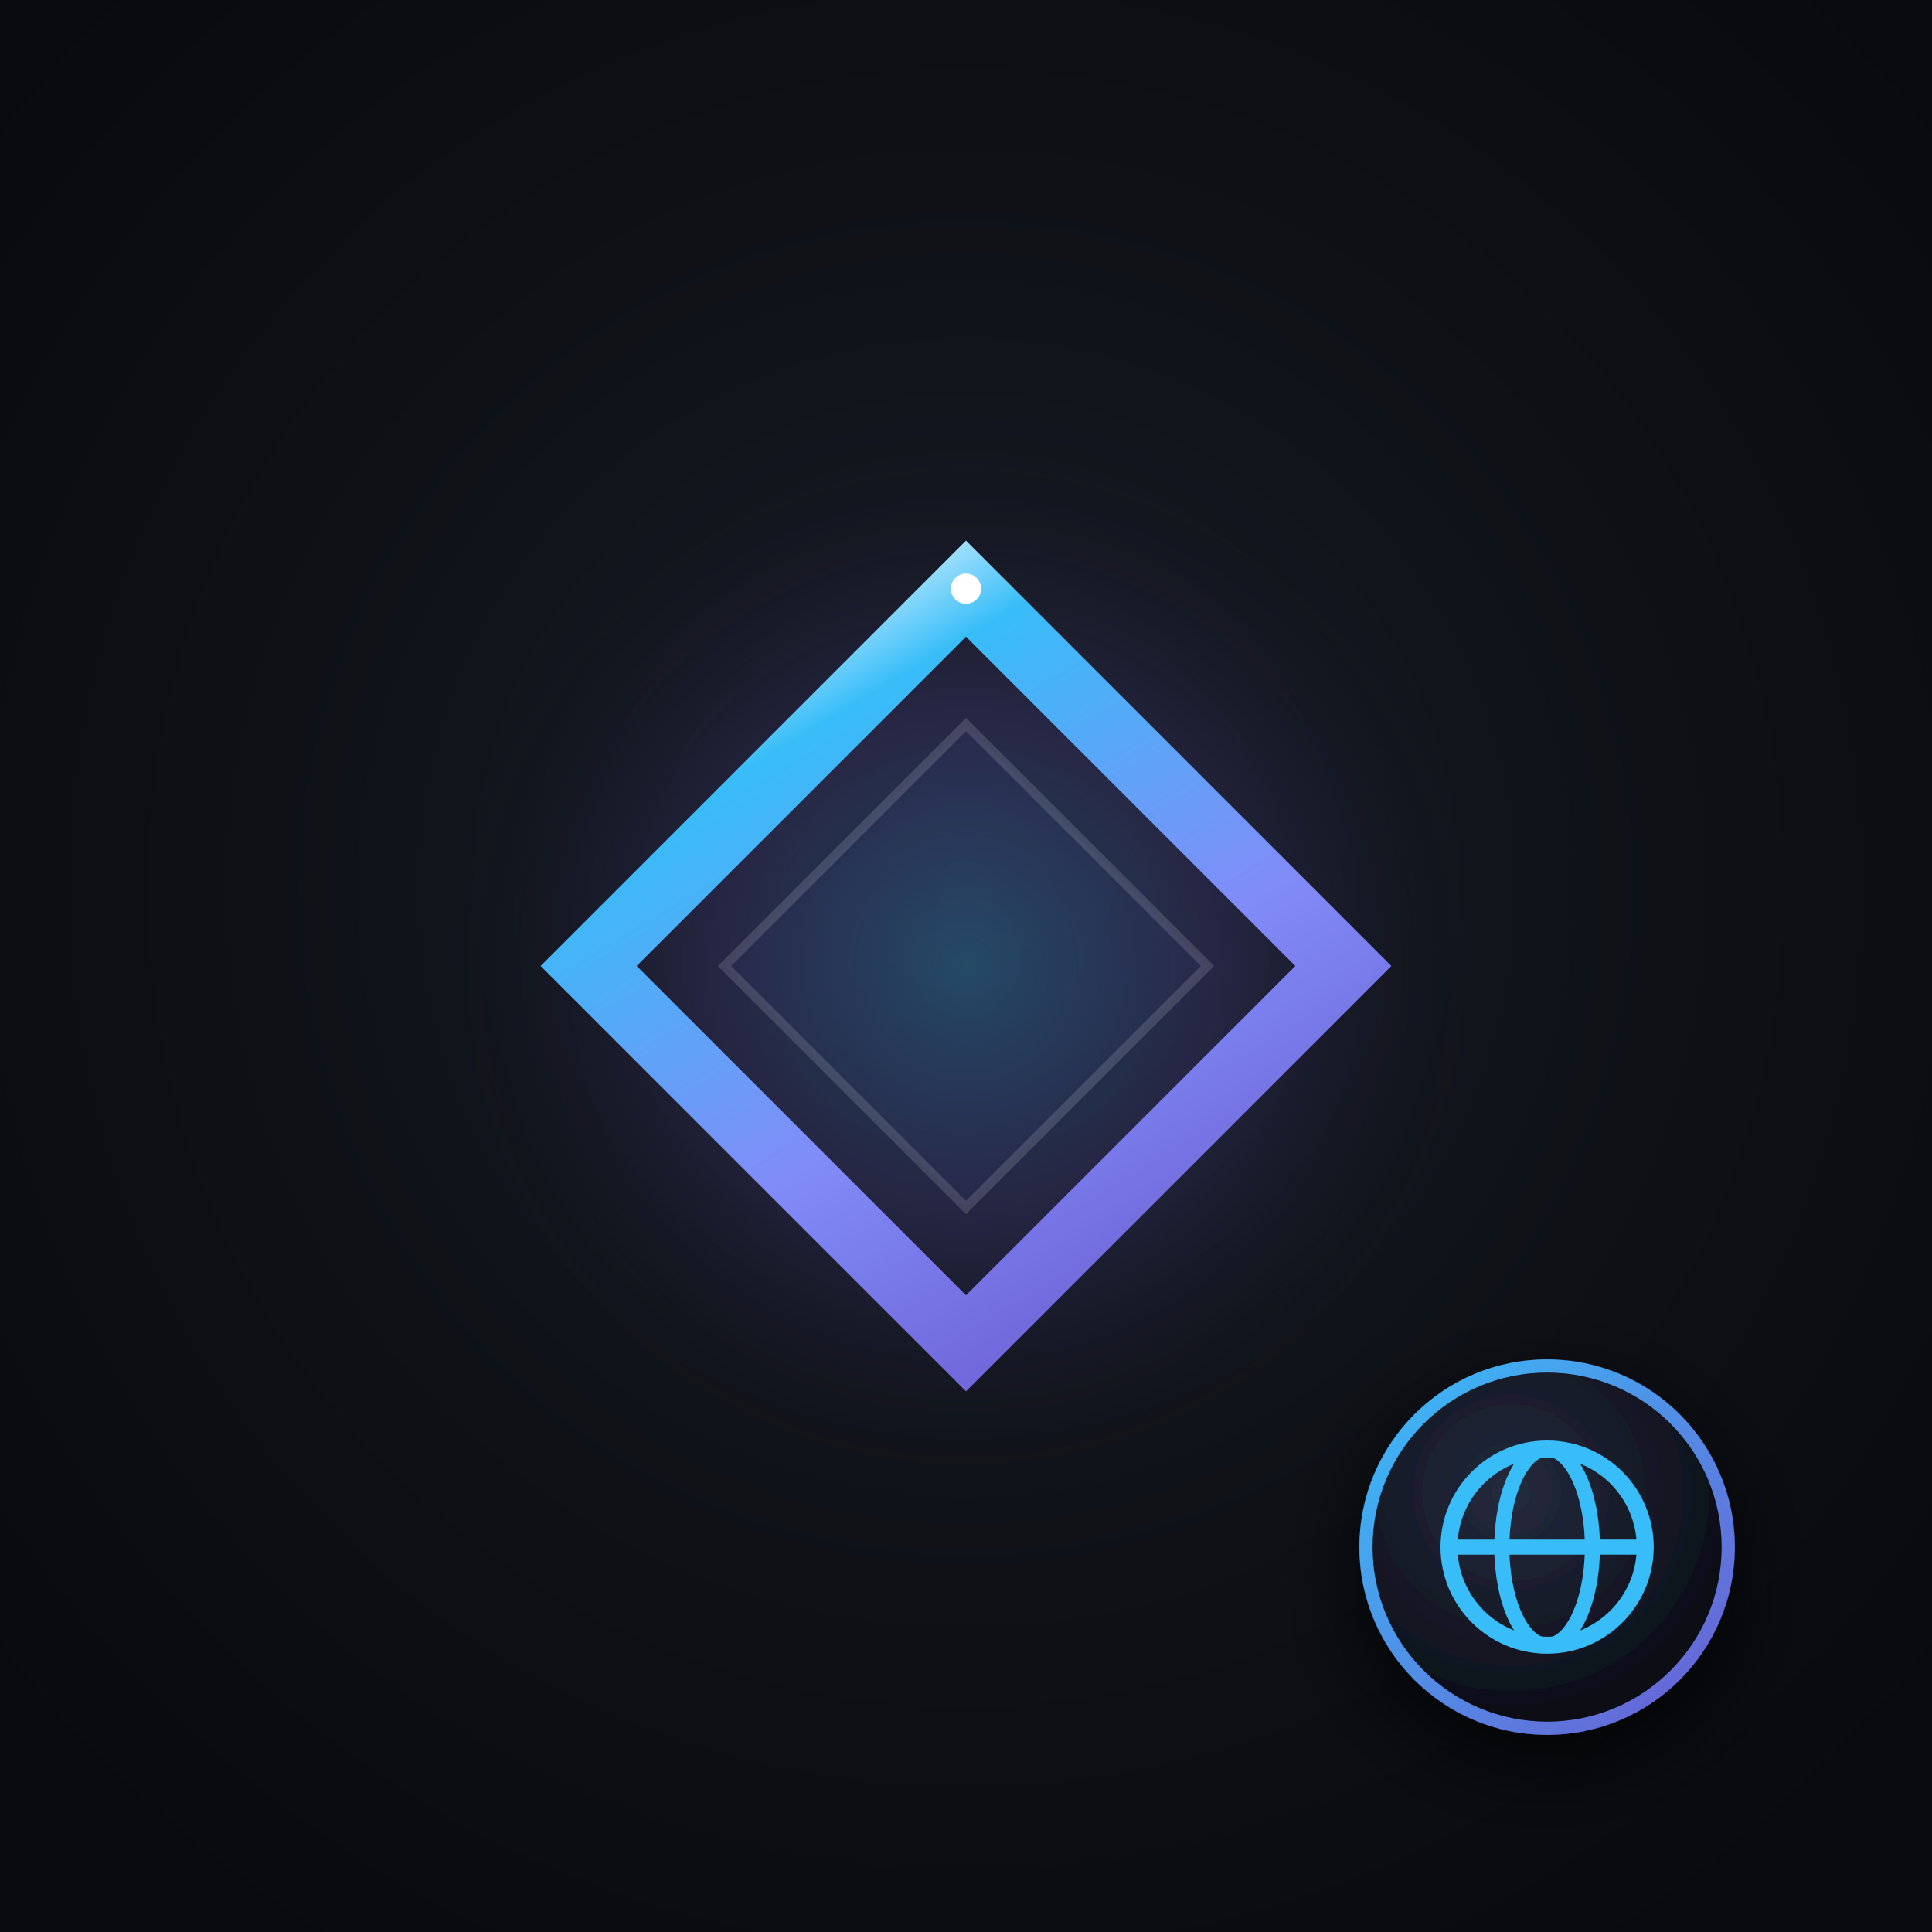
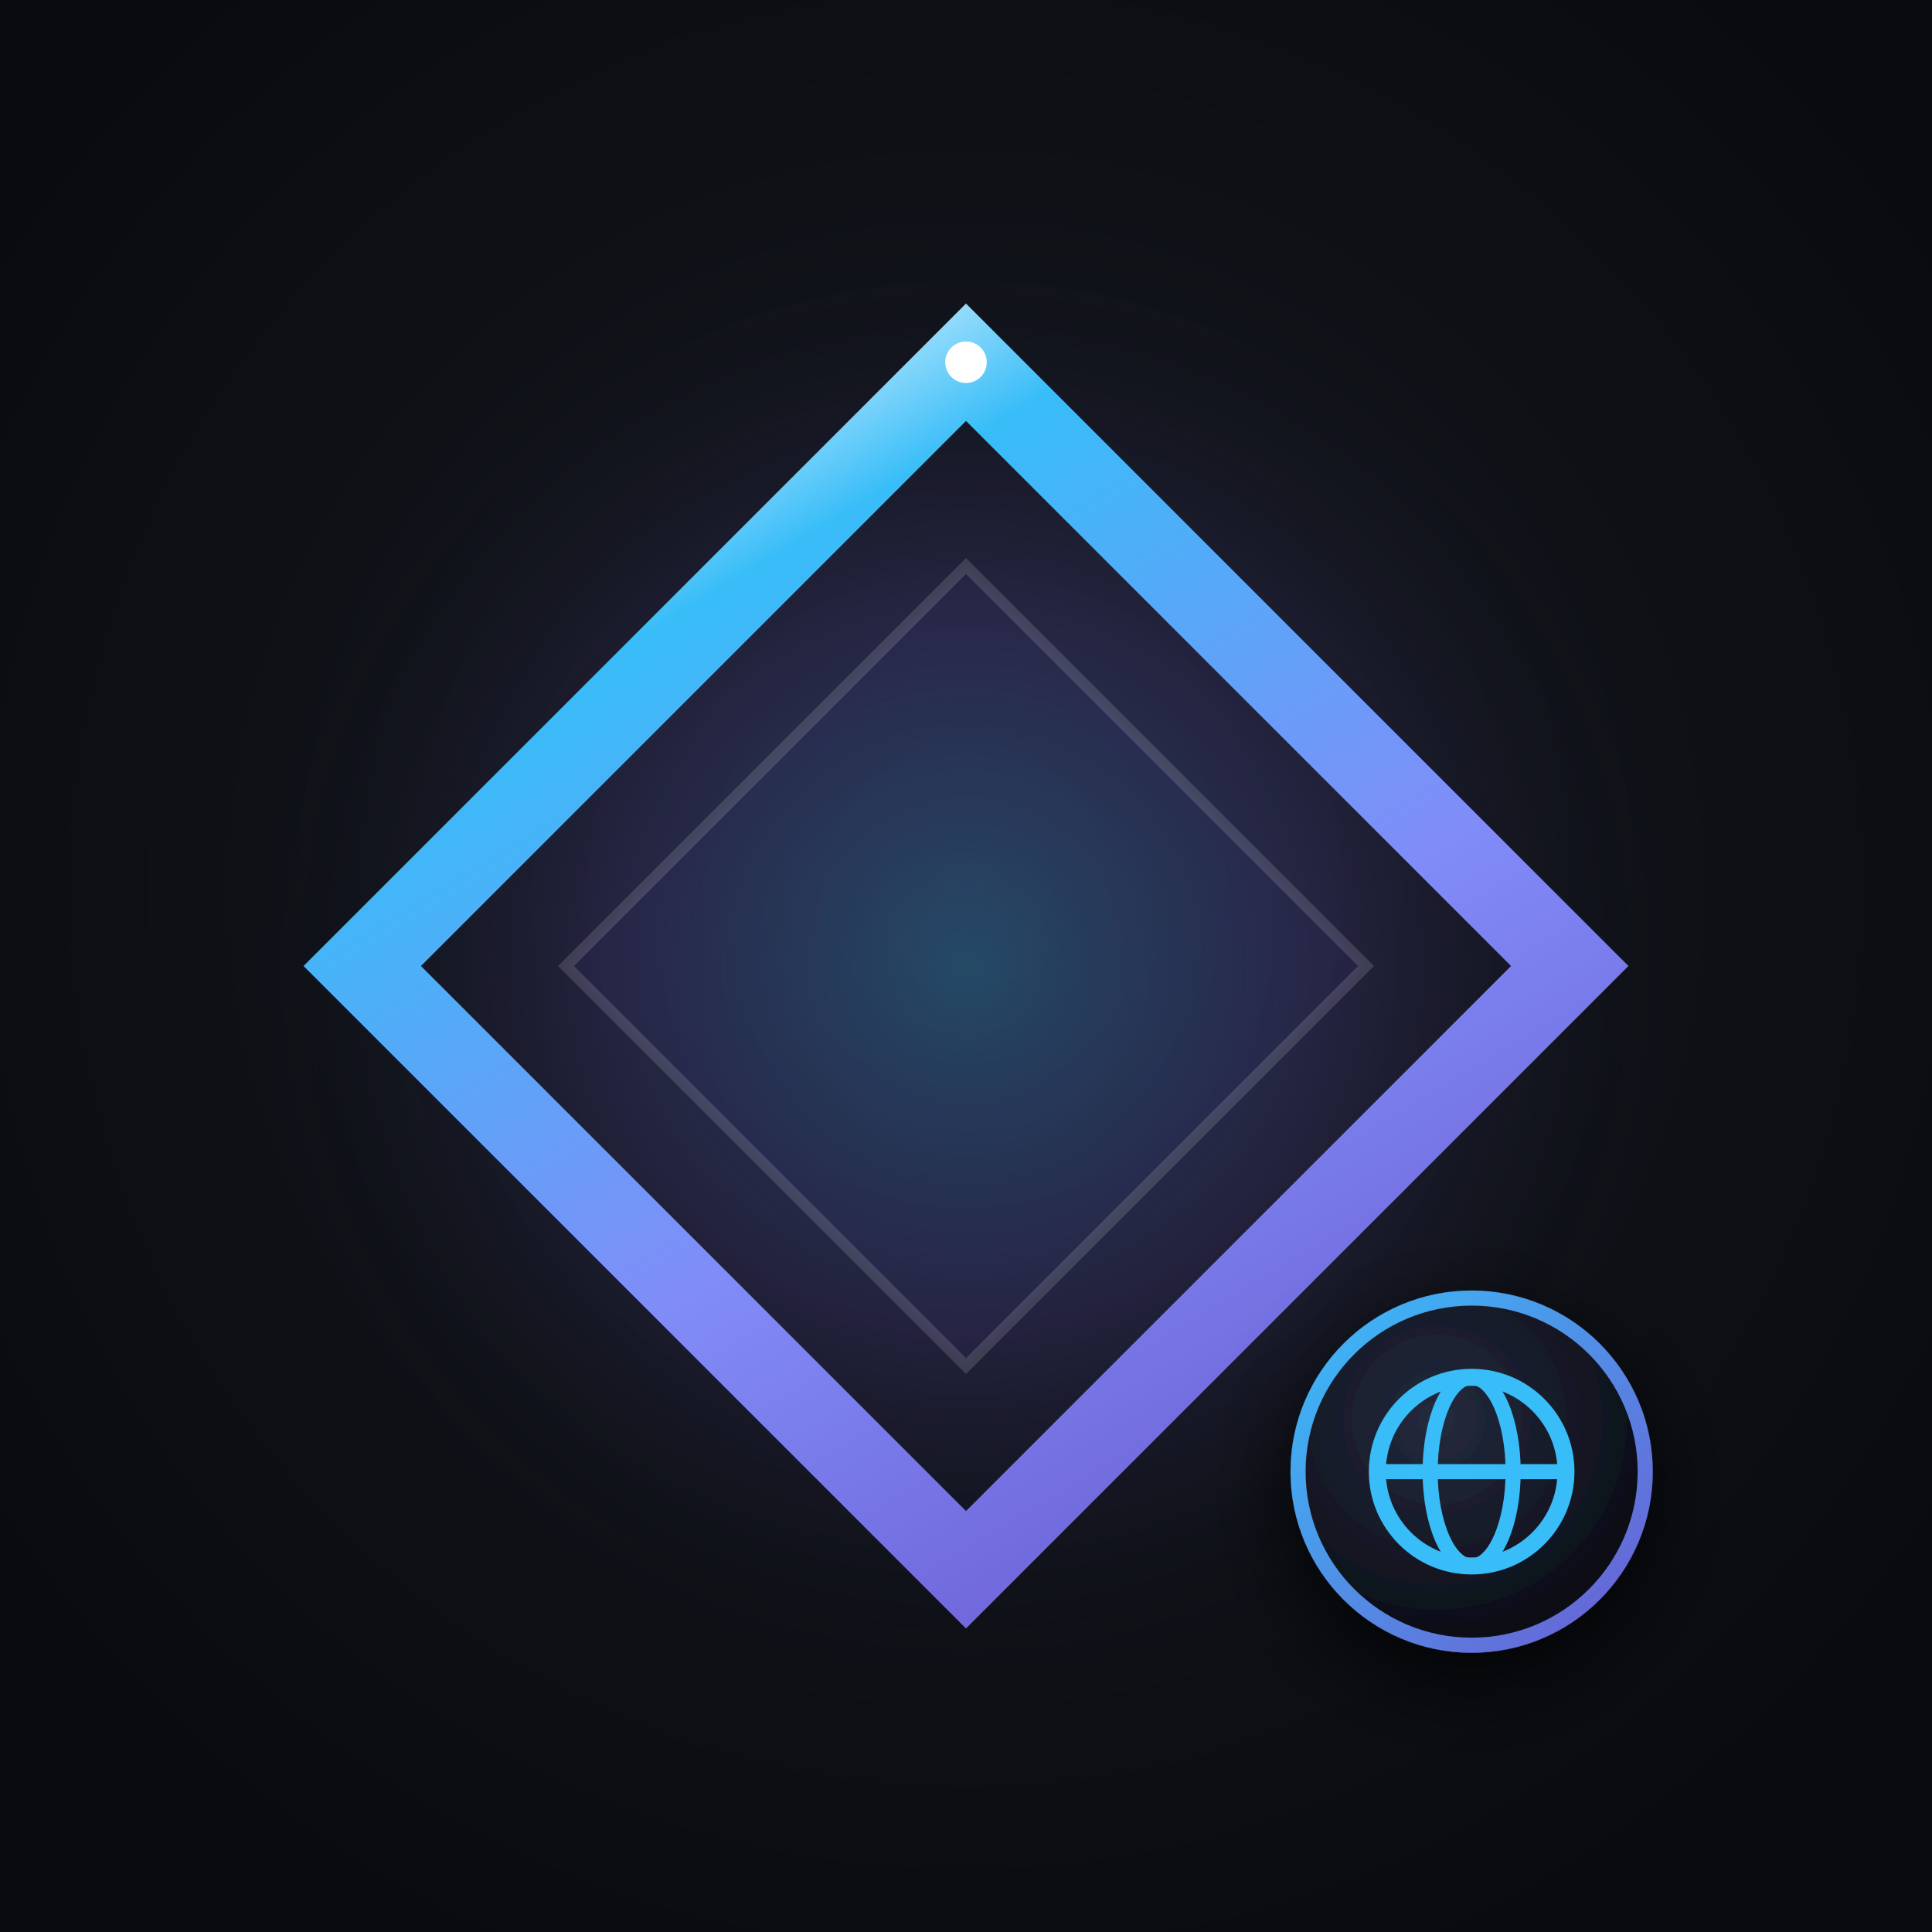
<svg xmlns="http://www.w3.org/2000/svg" viewBox="0 0 512 512" width="100%" height="100%">
  <defs>
    <radialGradient id="pwaIconBgGrad" cx="50%" cy="46%" r="65%">
      <stop offset="0%" stop-color="#191D28" />
      <stop offset="55%" stop-color="#0F1117" />
      <stop offset="100%" stop-color="#080A0E" />
    </radialGradient>
    <linearGradient id="pwaIconDiamondGrad" x1="20%" y1="0%" x2="80%" y2="100%">
      <stop offset="0%" stop-color="#FFFFFF" />
      <stop offset="18%" stop-color="#38BDF8" />
      <stop offset="60%" stop-color="#818CF8" />
      <stop offset="100%" stop-color="#6C5DD3" />
    </linearGradient>
    <radialGradient id="pwaIconGlow" cx="50%" cy="50%" r="50%">
      <stop offset="0%" stop-color="rgba(56, 189, 248, 0.28)" />
      <stop offset="50%" stop-color="rgba(108, 93, 211, 0.18)" />
      <stop offset="100%" stop-color="rgba(15, 17, 23, 0)" />
    </radialGradient>
    <linearGradient id="pwaBadgeGrad" x1="0%" y1="0%" x2="100%" y2="100%">
      <stop offset="0%" stop-color="#38BDF8" />
      <stop offset="100%" stop-color="#6C5DD3" />
    </linearGradient>
    <radialGradient id="pwaBadgeBg" cx="40%" cy="35%" r="70%">
      <stop offset="0%" stop-color="#242B3E" />
      <stop offset="70%" stop-color="#111420" />
      <stop offset="100%" stop-color="#090B12" />
    </radialGradient>
    <filter id="pwaBadgeDropShadow" x="-30%" y="-30%" width="160%" height="160%">
      <feDropShadow dx="0" dy="8" stdDeviation="12" flood-color="#000000" flood-opacity="0.8" />
    </filter>
  </defs>
  <rect width="512" height="512" fill="url(#pwaIconBgGrad)" />
-   <circle cx="256" cy="256" r="140" fill="url(#pwaIconGlow)" />
-   <polygon points="256,192 320,256 256,320 192,256" fill="rgba(108, 93, 211, 0.05)" stroke="rgba(255, 255, 255, 0.14)" stroke-width="2.5" stroke-linejoin="miter" stroke-miterlimit="10" />
-   <polygon points="256,156 356,256 256,356 156,256" fill="none" stroke="url(#pwaIconDiamondGrad)" stroke-width="18" stroke-linejoin="miter" stroke-miterlimit="10" />
-   <circle cx="256" cy="156" r="4" fill="#FFFFFF" />
+   <circle cx="256" cy="256" r="190" fill="url(#pwaIconGlow)" />
+   <polygon points="256,150 362,256 256,362 150,256" fill="rgba(108, 93, 211, 0.05)" stroke="rgba(255, 255, 255, 0.14)" stroke-width="3" stroke-linejoin="miter" stroke-miterlimit="10" />
+   <polygon points="256,96 416,256 256,416 96,256" fill="none" stroke="url(#pwaIconDiamondGrad)" stroke-width="22" stroke-linejoin="miter" stroke-miterlimit="10" />
+   <circle cx="256" cy="96" r="5.5" fill="#FFFFFF" />
  <g id="pwaBadge" filter="url(#pwaBadgeDropShadow)">
-     <circle cx="410" cy="410" r="48" fill="url(#pwaBadgeBg)" stroke="url(#pwaBadgeGrad)" stroke-width="3.5" />
-     <circle cx="410" cy="410" r="26" fill="none" stroke="#38BDF8" stroke-width="4.5" />
-     <line x1="384" y1="410" x2="436" y2="410" stroke="#38BDF8" stroke-width="4" stroke-linecap="round" />
-     <ellipse cx="410" cy="410" rx="12" ry="26" fill="none" stroke="#38BDF8" stroke-width="4" />
+     <circle cx="390" cy="390" r="46" fill="url(#pwaBadgeBg)" stroke="url(#pwaBadgeGrad)" stroke-width="4" />
+     <circle cx="390" cy="390" r="25" fill="none" stroke="#38BDF8" stroke-width="4.5" />
+     <line x1="365" y1="390" x2="415" y2="390" stroke="#38BDF8" stroke-width="4" stroke-linecap="round" />
+     <ellipse cx="390" cy="390" rx="11" ry="25" fill="none" stroke="#38BDF8" stroke-width="4" />
  </g>
</svg>
